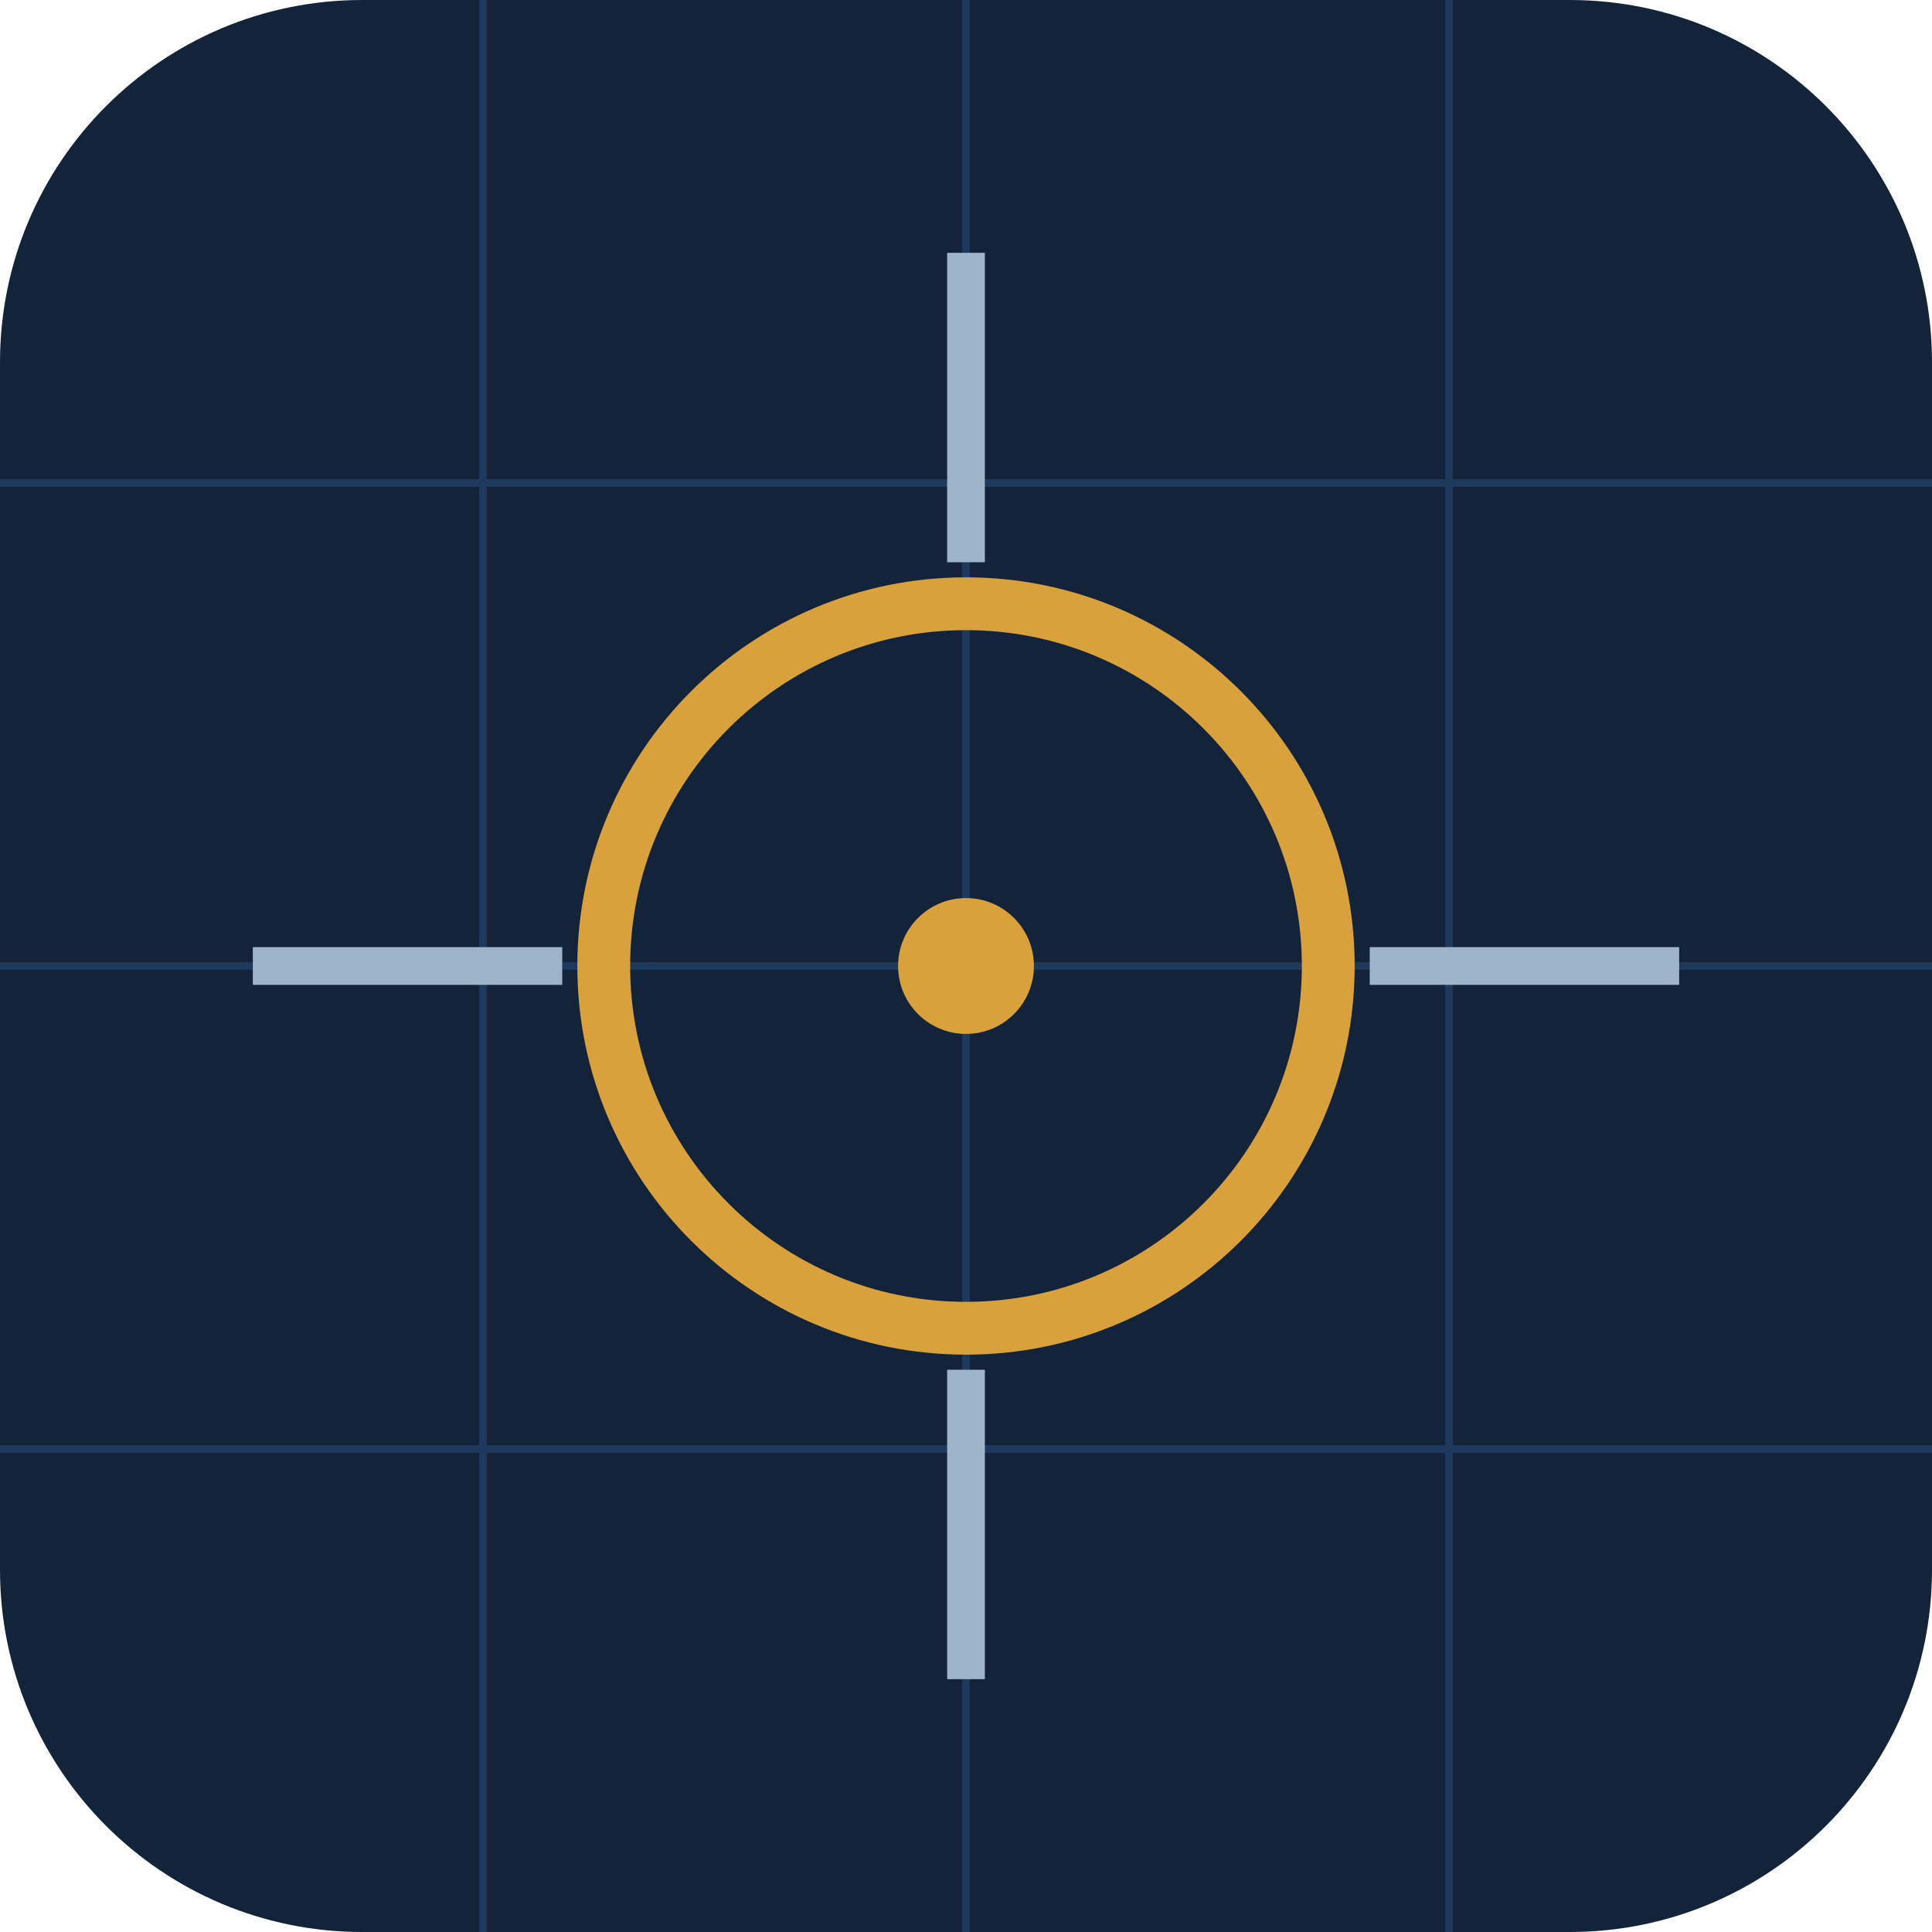
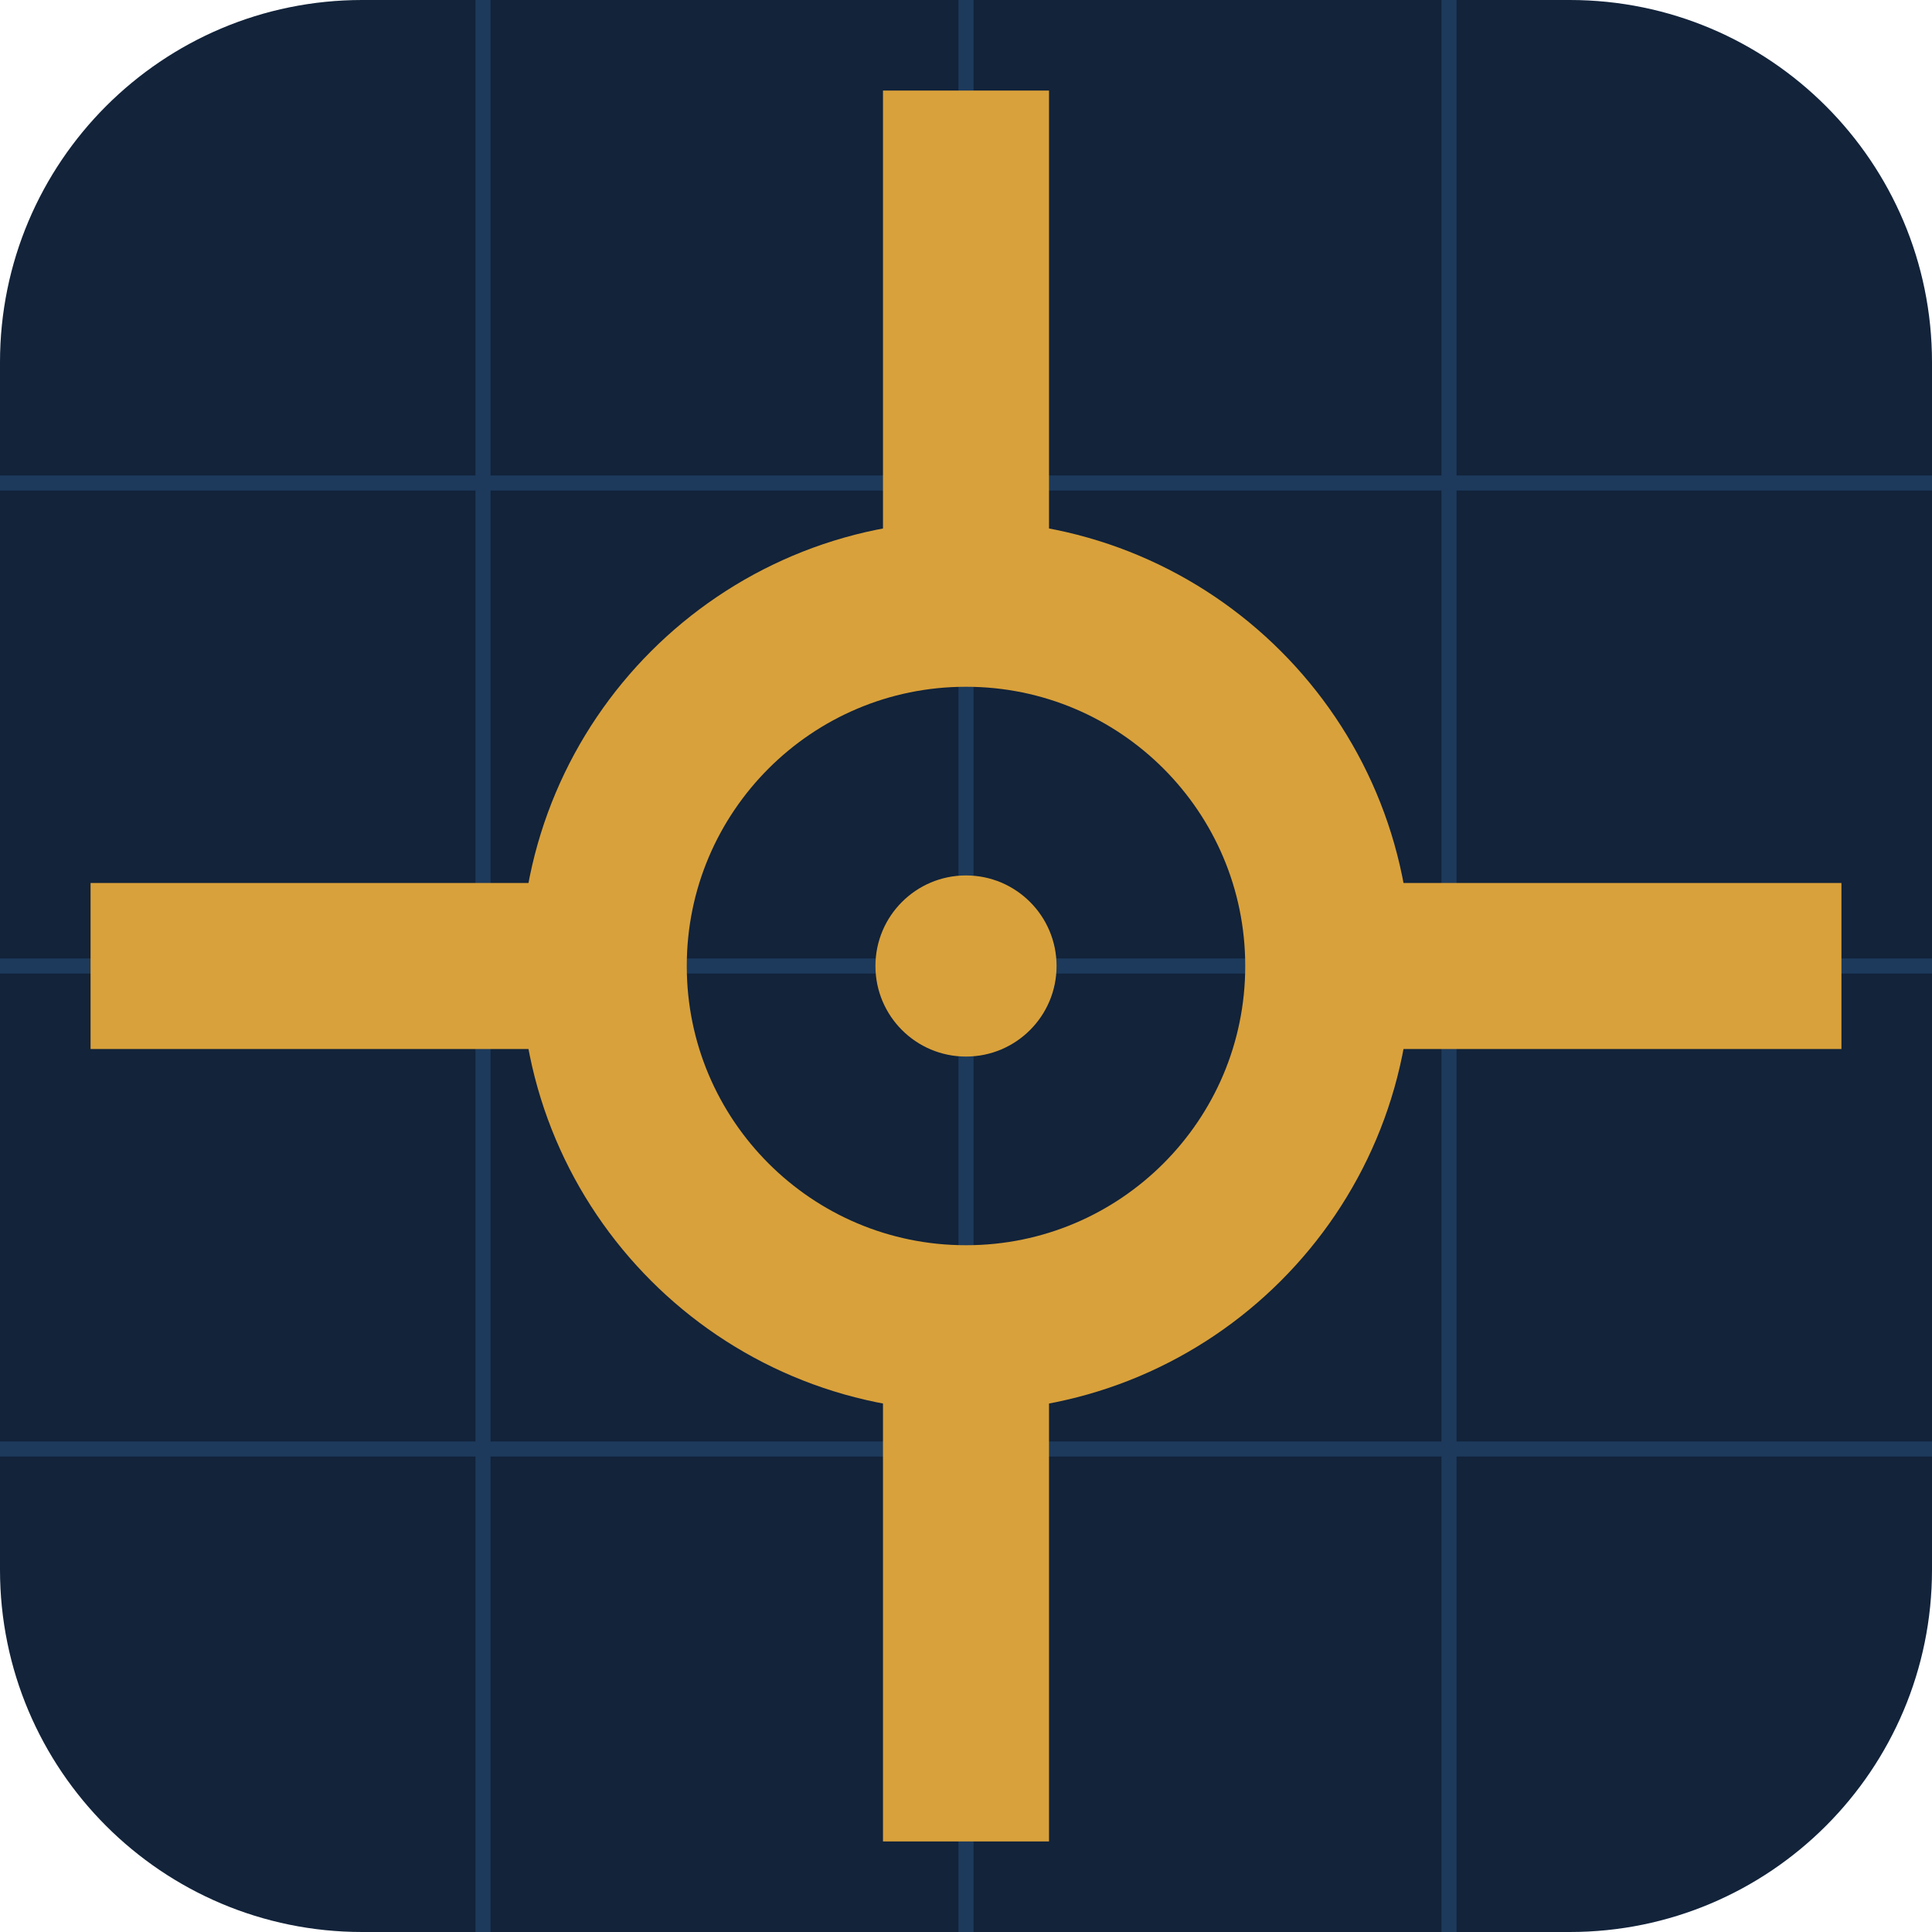
<svg xmlns="http://www.w3.org/2000/svg" fill="none" viewBox="0 0 512 512">
  <rect width="512" height="512" rx="96" fill="#12233a" />
-   <g stroke="#1d3a5c" stroke-width="2">
+   <g stroke="#1d3a5c" stroke-width="4">
    <path d="M128 0v512M256 0v512M384 0v512M0 128h512M0 256h512M0 384h512" />
  </g>
-   <g stroke="#9db4c9" stroke-width="10" stroke-linecap="square">
-     <path d="M256 72v72M256 368v72M72 256h72M368 256h72" />
+   <g stroke="#d9a13b" stroke-width="44" stroke-linecap="square">
+     <path d="M256 46v92M256 374v92M46 256h92M374 256h92" />
  </g>
-   <circle cx="256" cy="256" r="96" stroke="#d9a13b" stroke-width="14" />
-   <circle cx="256" cy="256" r="18" fill="#d9a13b" />
+   <circle cx="256" cy="256" r="96" stroke="#d9a13b" stroke-width="44" />
+   <circle cx="256" cy="256" r="24" fill="#d9a13b" />
</svg>
